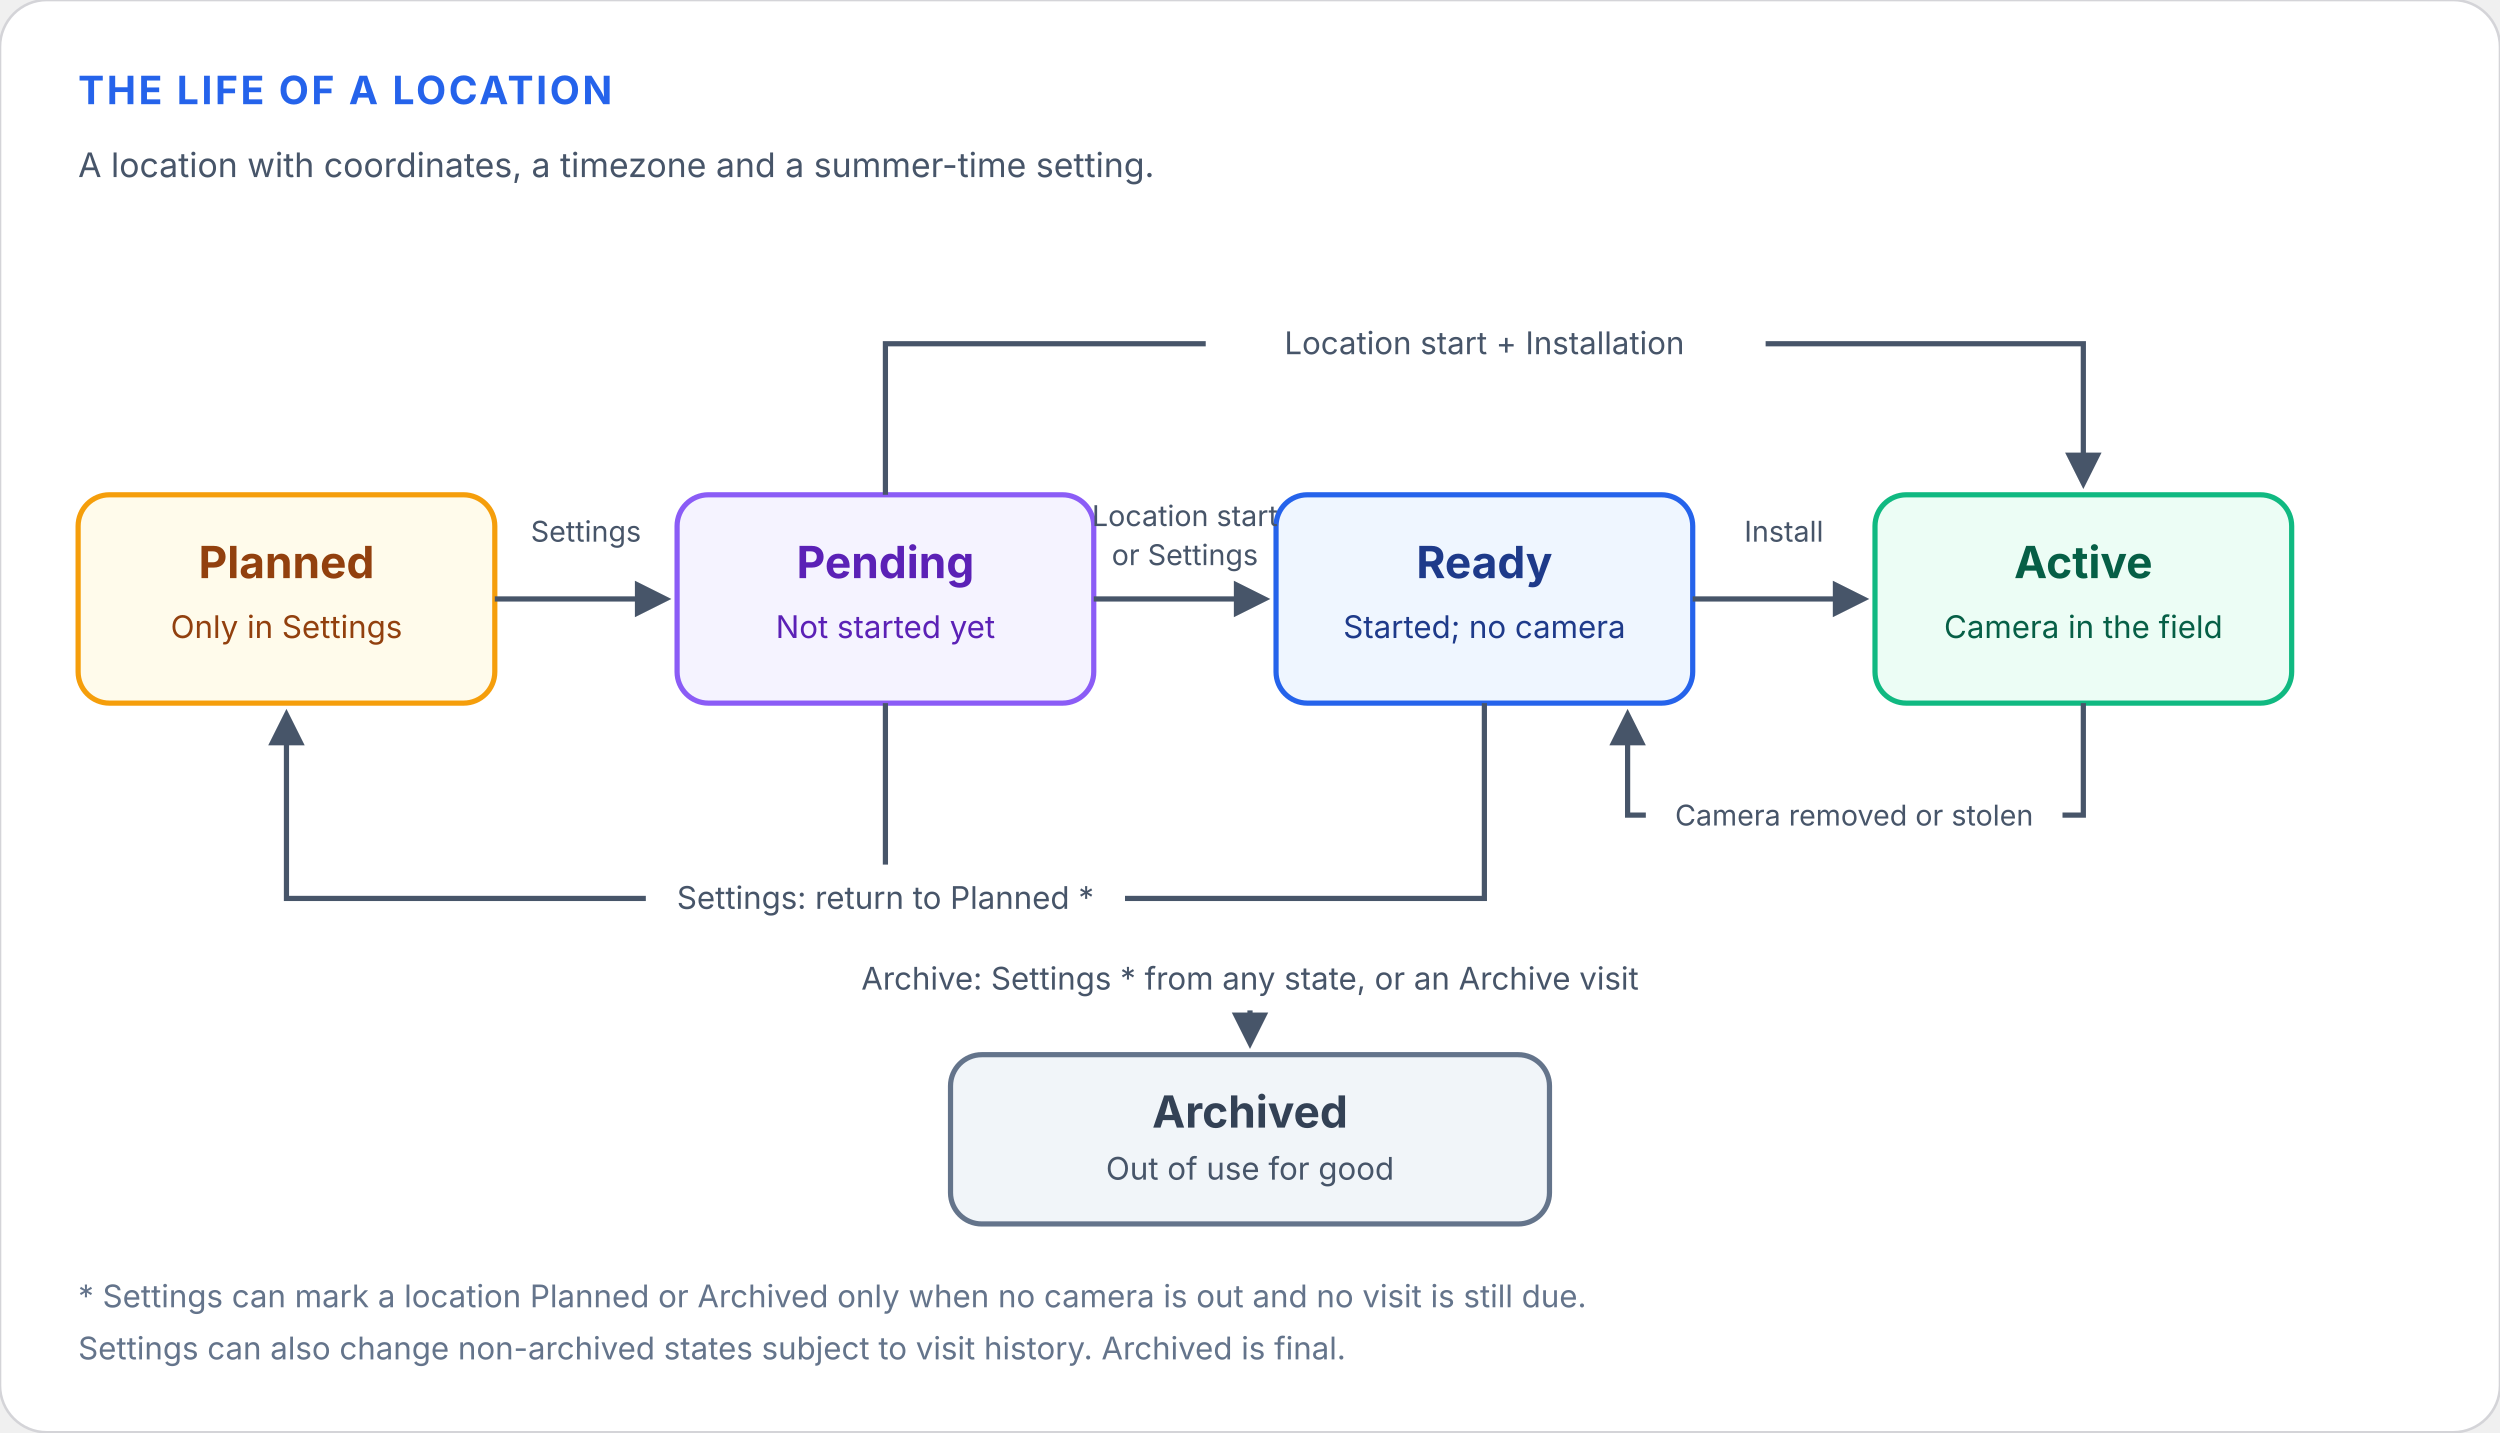
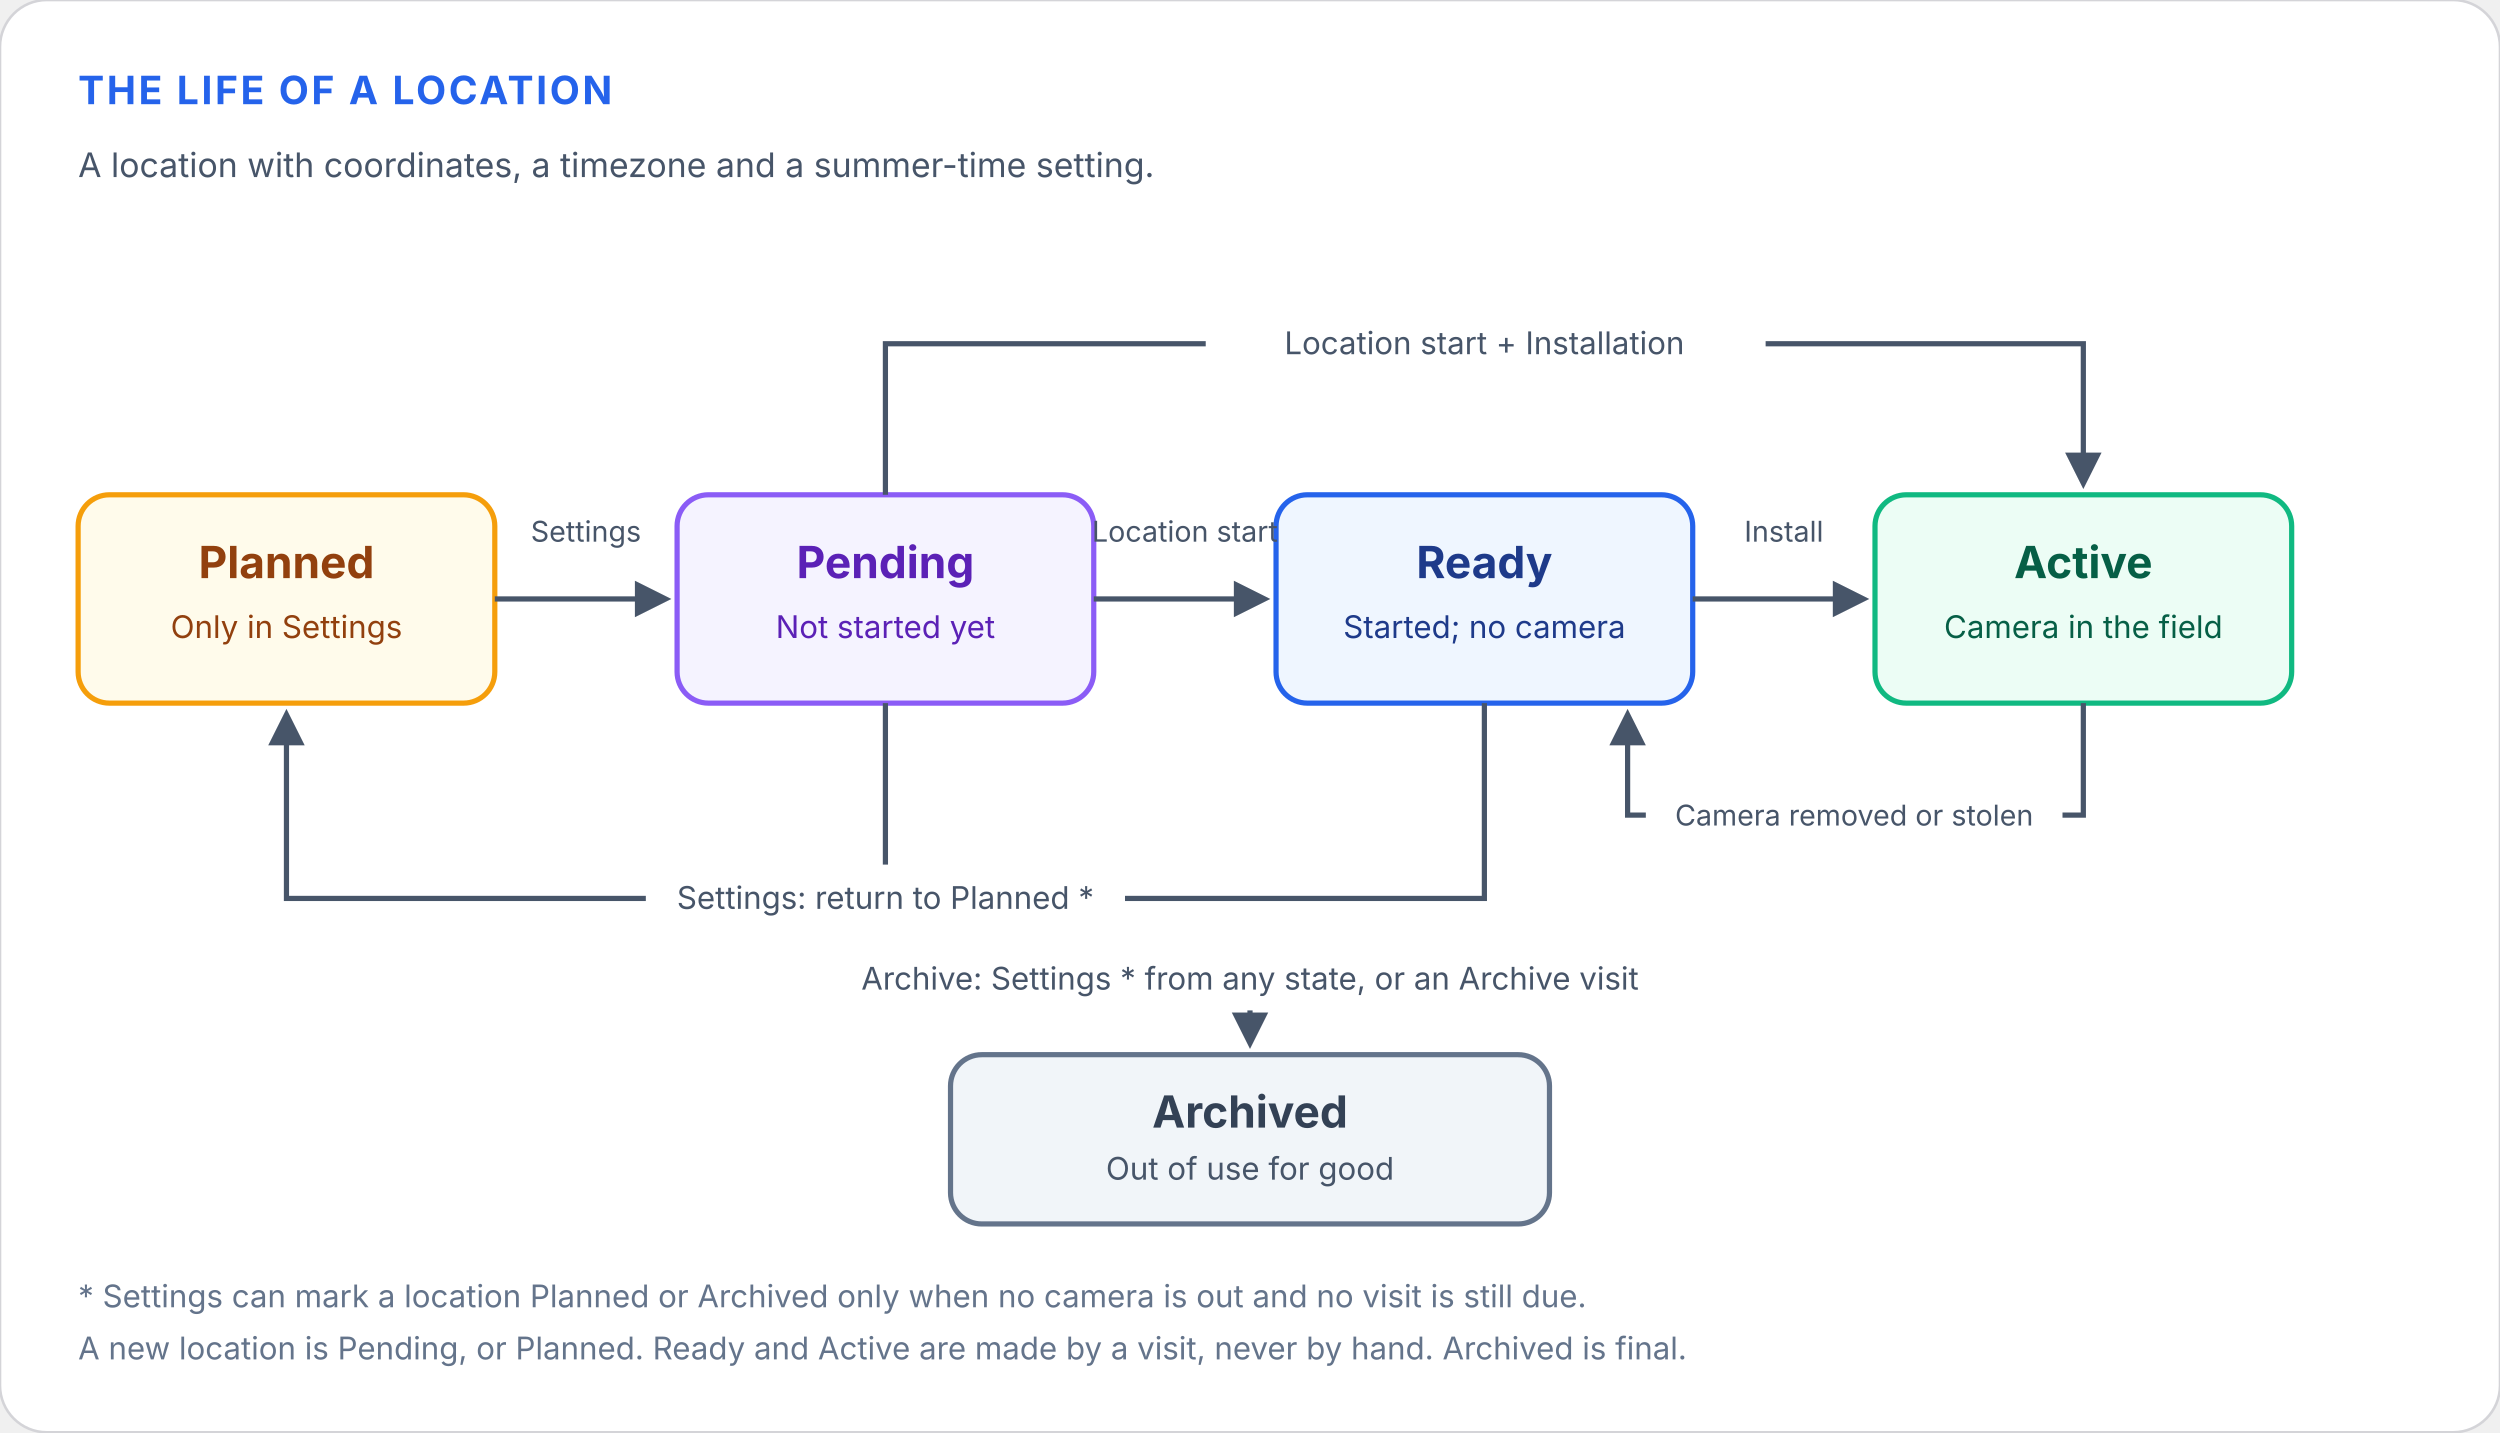
<svg xmlns="http://www.w3.org/2000/svg" width="960" height="550" viewBox="0 0 960 550" role="img" aria-labelledby="title description" font-family="Inter, Segoe UI, sans-serif">
  <defs>
    <marker id="arrow" viewBox="0 0 10 10" refX="8" refY="5" markerWidth="7" markerHeight="7" orient="auto-start-reverse">
      <path d="M0 0 L10 5 L0 10 Z" fill="#475569" />
    </marker>
  </defs>
  <rect width="960" height="550" rx="18" fill="#fff" stroke="#d4d4d8" />
  <text x="30" y="40" font-size="15" font-weight="700" fill="#2563eb" letter-spacing="1">THE LIFE OF A LOCATION</text>
  <text x="30" y="68" font-size="13" fill="#475569">A location with coordinates, a timezone and a summer-time setting.</text>
  <rect x="30" y="190" width="160" height="80" rx="12" fill="#fffbeb" stroke="#f59e0b" stroke-width="2" />
  <text x="110" y="222" text-anchor="middle" font-size="17" font-weight="700" fill="#92400e">Planned</text>
  <text x="110" y="245" text-anchor="middle" font-size="12" fill="#92400e">Only in Settings</text>
  <rect x="260" y="190" width="160" height="80" rx="12" fill="#f5f3ff" stroke="#8b5cf6" stroke-width="2" />
  <text x="340" y="222" text-anchor="middle" font-size="17" font-weight="700" fill="#5b21b6">Pending</text>
  <text x="340" y="245" text-anchor="middle" font-size="12" fill="#5b21b6">Not started yet</text>
  <rect x="490" y="190" width="160" height="80" rx="12" fill="#eff6ff" stroke="#2563eb" stroke-width="2" />
  <text x="570" y="222" text-anchor="middle" font-size="17" font-weight="700" fill="#1e3a8a">Ready</text>
  <text x="570" y="245" text-anchor="middle" font-size="12" fill="#1e3a8a">Started; no camera</text>
  <rect x="720" y="190" width="160" height="80" rx="12" fill="#ecfdf5" stroke="#10b981" stroke-width="2" />
  <text x="800" y="222" text-anchor="middle" font-size="17" font-weight="700" fill="#065f46">Active</text>
  <text x="800" y="245" text-anchor="middle" font-size="12" fill="#065f46">Camera in the field</text>
  <path d="M190 230 H255" fill="none" stroke="#475569" stroke-width="2" marker-end="url(#arrow)" />
  <path d="M420 230 H485" fill="none" stroke="#475569" stroke-width="2" marker-end="url(#arrow)" />
  <path d="M650 230 H715" fill="none" stroke="#475569" stroke-width="2" marker-end="url(#arrow)" />
  <text x="225" y="208" text-anchor="middle" font-size="11" fill="#475569">Settings</text>
-   <text x="455" y="202" text-anchor="middle" font-size="11" fill="#475569">Location start</text>
-   <text x="455" y="217" text-anchor="middle" font-size="11" fill="#475569">or Settings</text>
+   <text x="455" y="208" text-anchor="middle" font-size="11" fill="#475569">Location start</text>
  <text x="685" y="208" text-anchor="middle" font-size="11" fill="#475569">Install</text>
  <path d="M340 190 V132 H800 V185" fill="none" stroke="#475569" stroke-width="2" marker-end="url(#arrow)" />
  <rect x="463" y="119" width="215" height="24" rx="8" fill="#fff" />
  <text x="570" y="136" text-anchor="middle" font-size="12" fill="#475569">Location start + Installation</text>
  <path d="M800 270 V313 H625 V275" fill="none" stroke="#475569" stroke-width="2" marker-end="url(#arrow)" />
  <rect x="632" y="300" width="160" height="25" rx="8" fill="#fff" />
  <text x="712" y="317" text-anchor="middle" font-size="11" fill="#475569">Camera removed or stolen</text>
  <path d="M340 270 V345 H110 V275" fill="none" stroke="#475569" stroke-width="2" marker-end="url(#arrow)" />
  <path d="M570 270 V345 H340" fill="none" stroke="#475569" stroke-width="2" />
  <rect x="248" y="332" width="184" height="25" rx="8" fill="#fff" />
  <text x="340" y="349" text-anchor="middle" font-size="12" fill="#475569">Settings: return to Planned *</text>
  <rect x="365" y="405" width="230" height="65" rx="12" fill="#f1f5f9" stroke="#64748b" stroke-width="2" />
  <text x="480" y="433" text-anchor="middle" font-size="17" font-weight="700" fill="#334155">Archived</text>
  <text x="480" y="453" text-anchor="middle" font-size="12" fill="#475569">Out of use for good</text>
  <text x="480" y="380" text-anchor="middle" font-size="12" fill="#475569">Archive: Settings * from any state, or an Archive visit</text>
  <path d="M480 388 V400" fill="none" stroke="#475569" stroke-width="2" marker-end="url(#arrow)" />
  <text x="30" y="502" font-size="12" fill="#64748b">* Settings can mark a location Planned or Archived only when no camera is out and no visit is still due.</text>
-   <text x="30" y="522" font-size="12" fill="#64748b">Settings can also change non-archived states subject to visit history. Archived is final.</text>
+   <text x="30" y="522" font-size="12" fill="#64748b">A new location is Pending, or Planned. Ready and Active are made by a visit, never by hand. Archived is final.</text>
</svg>
